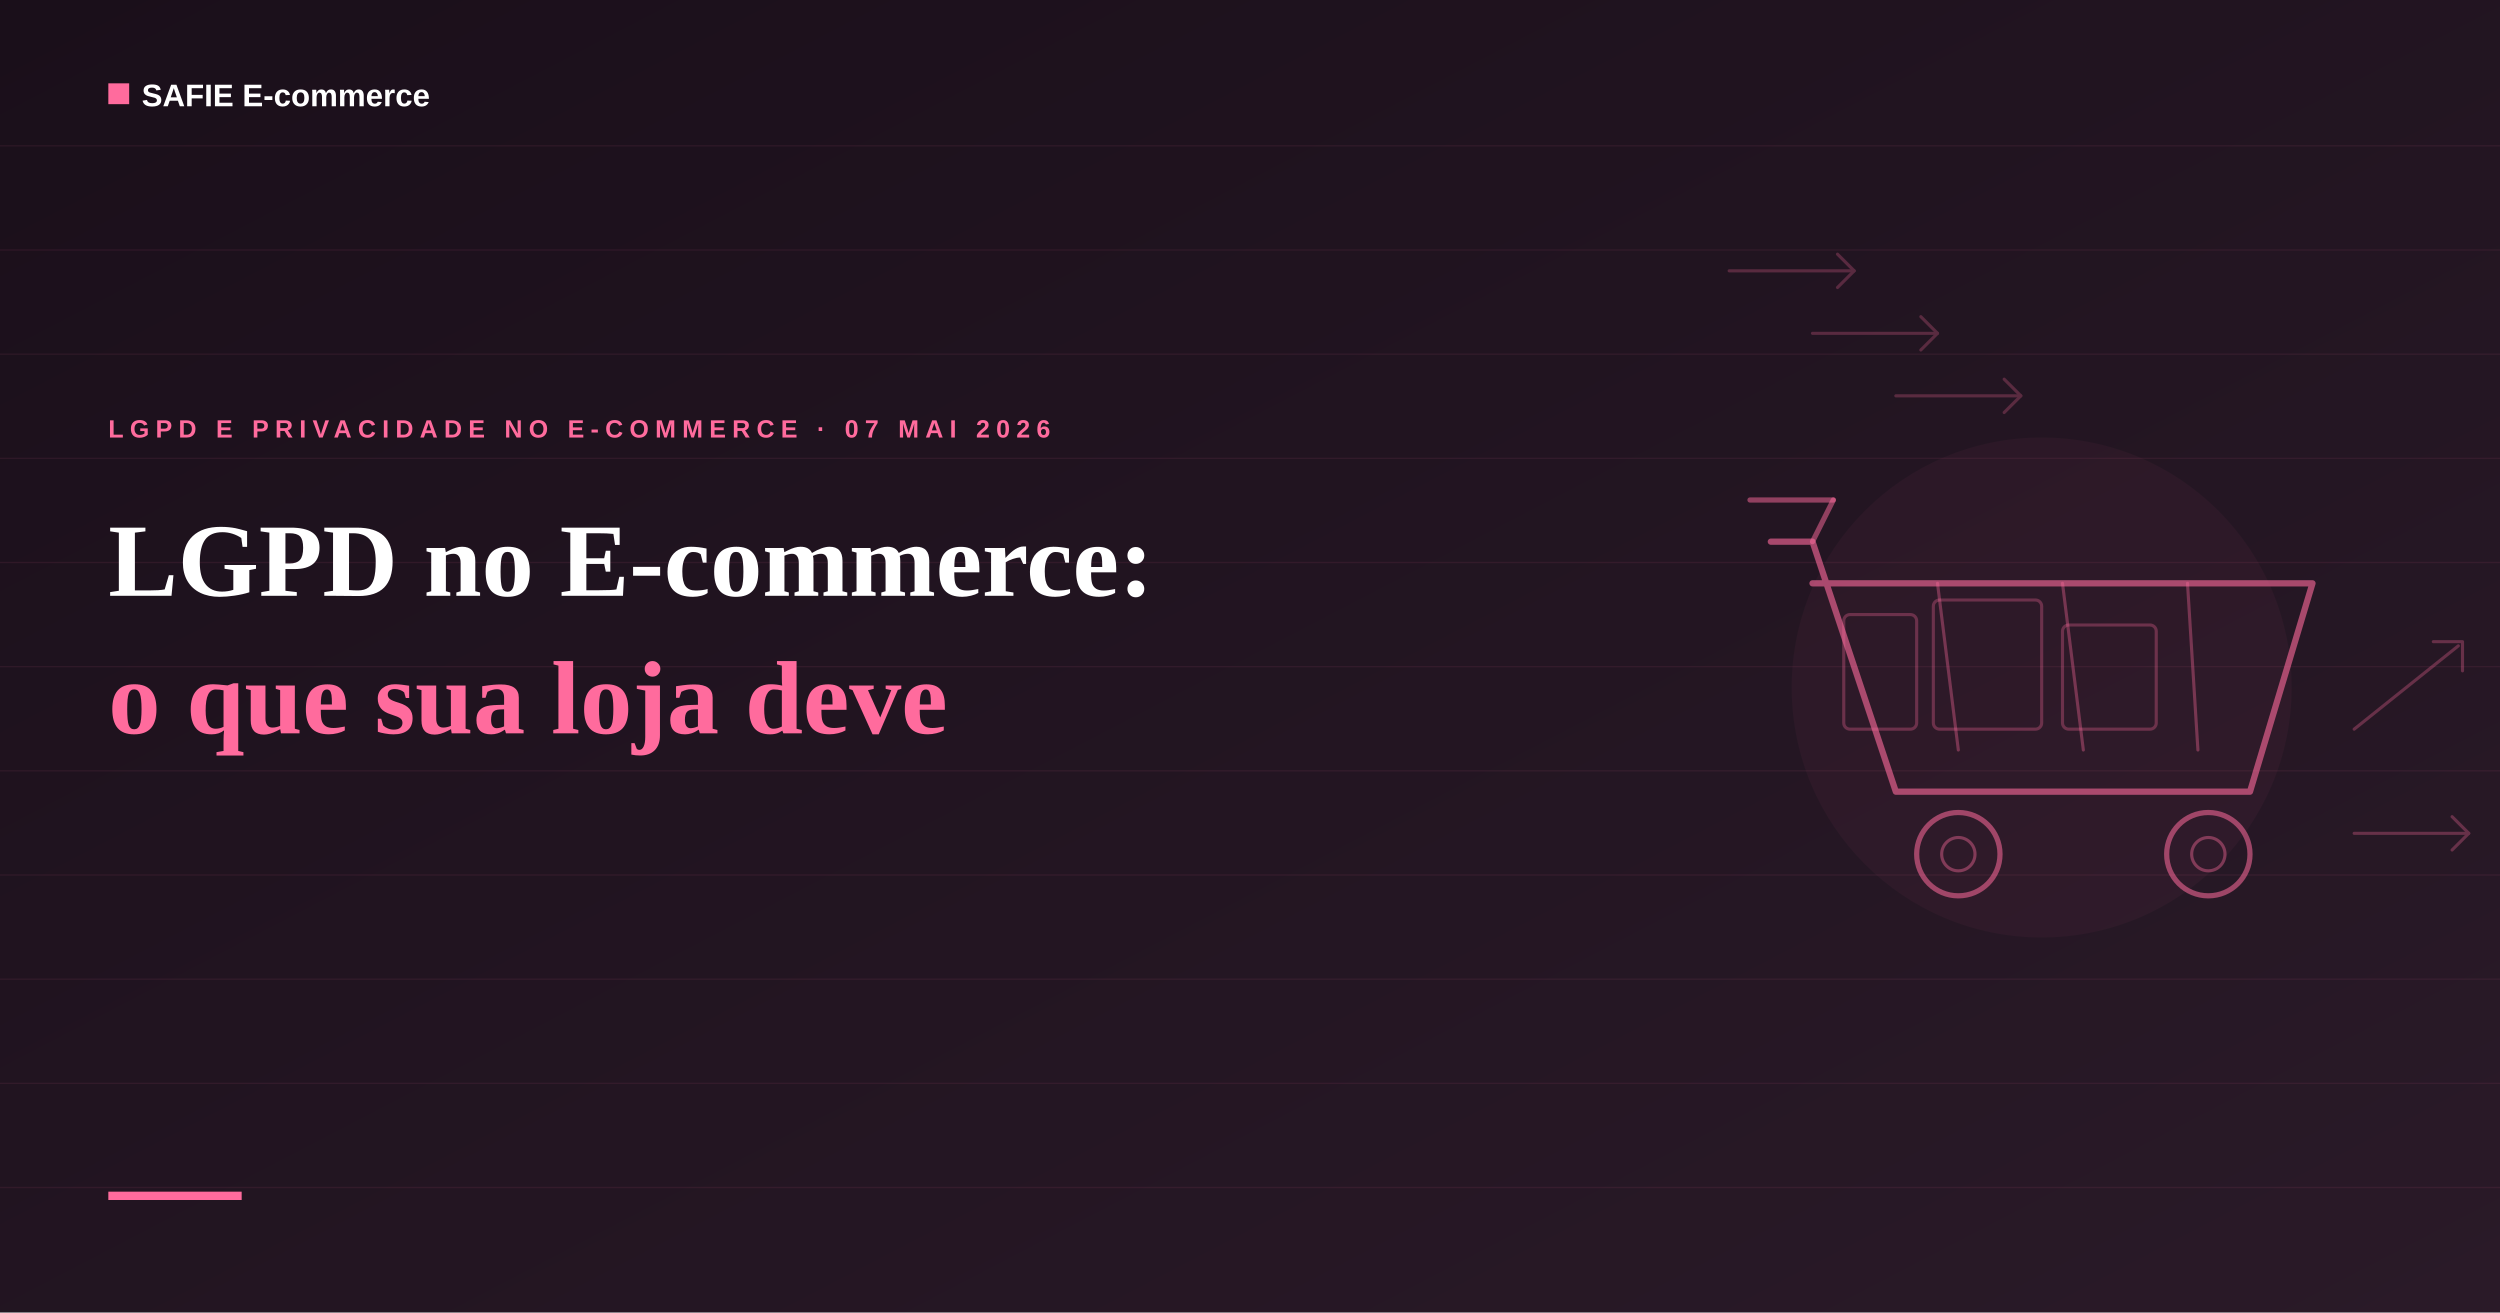
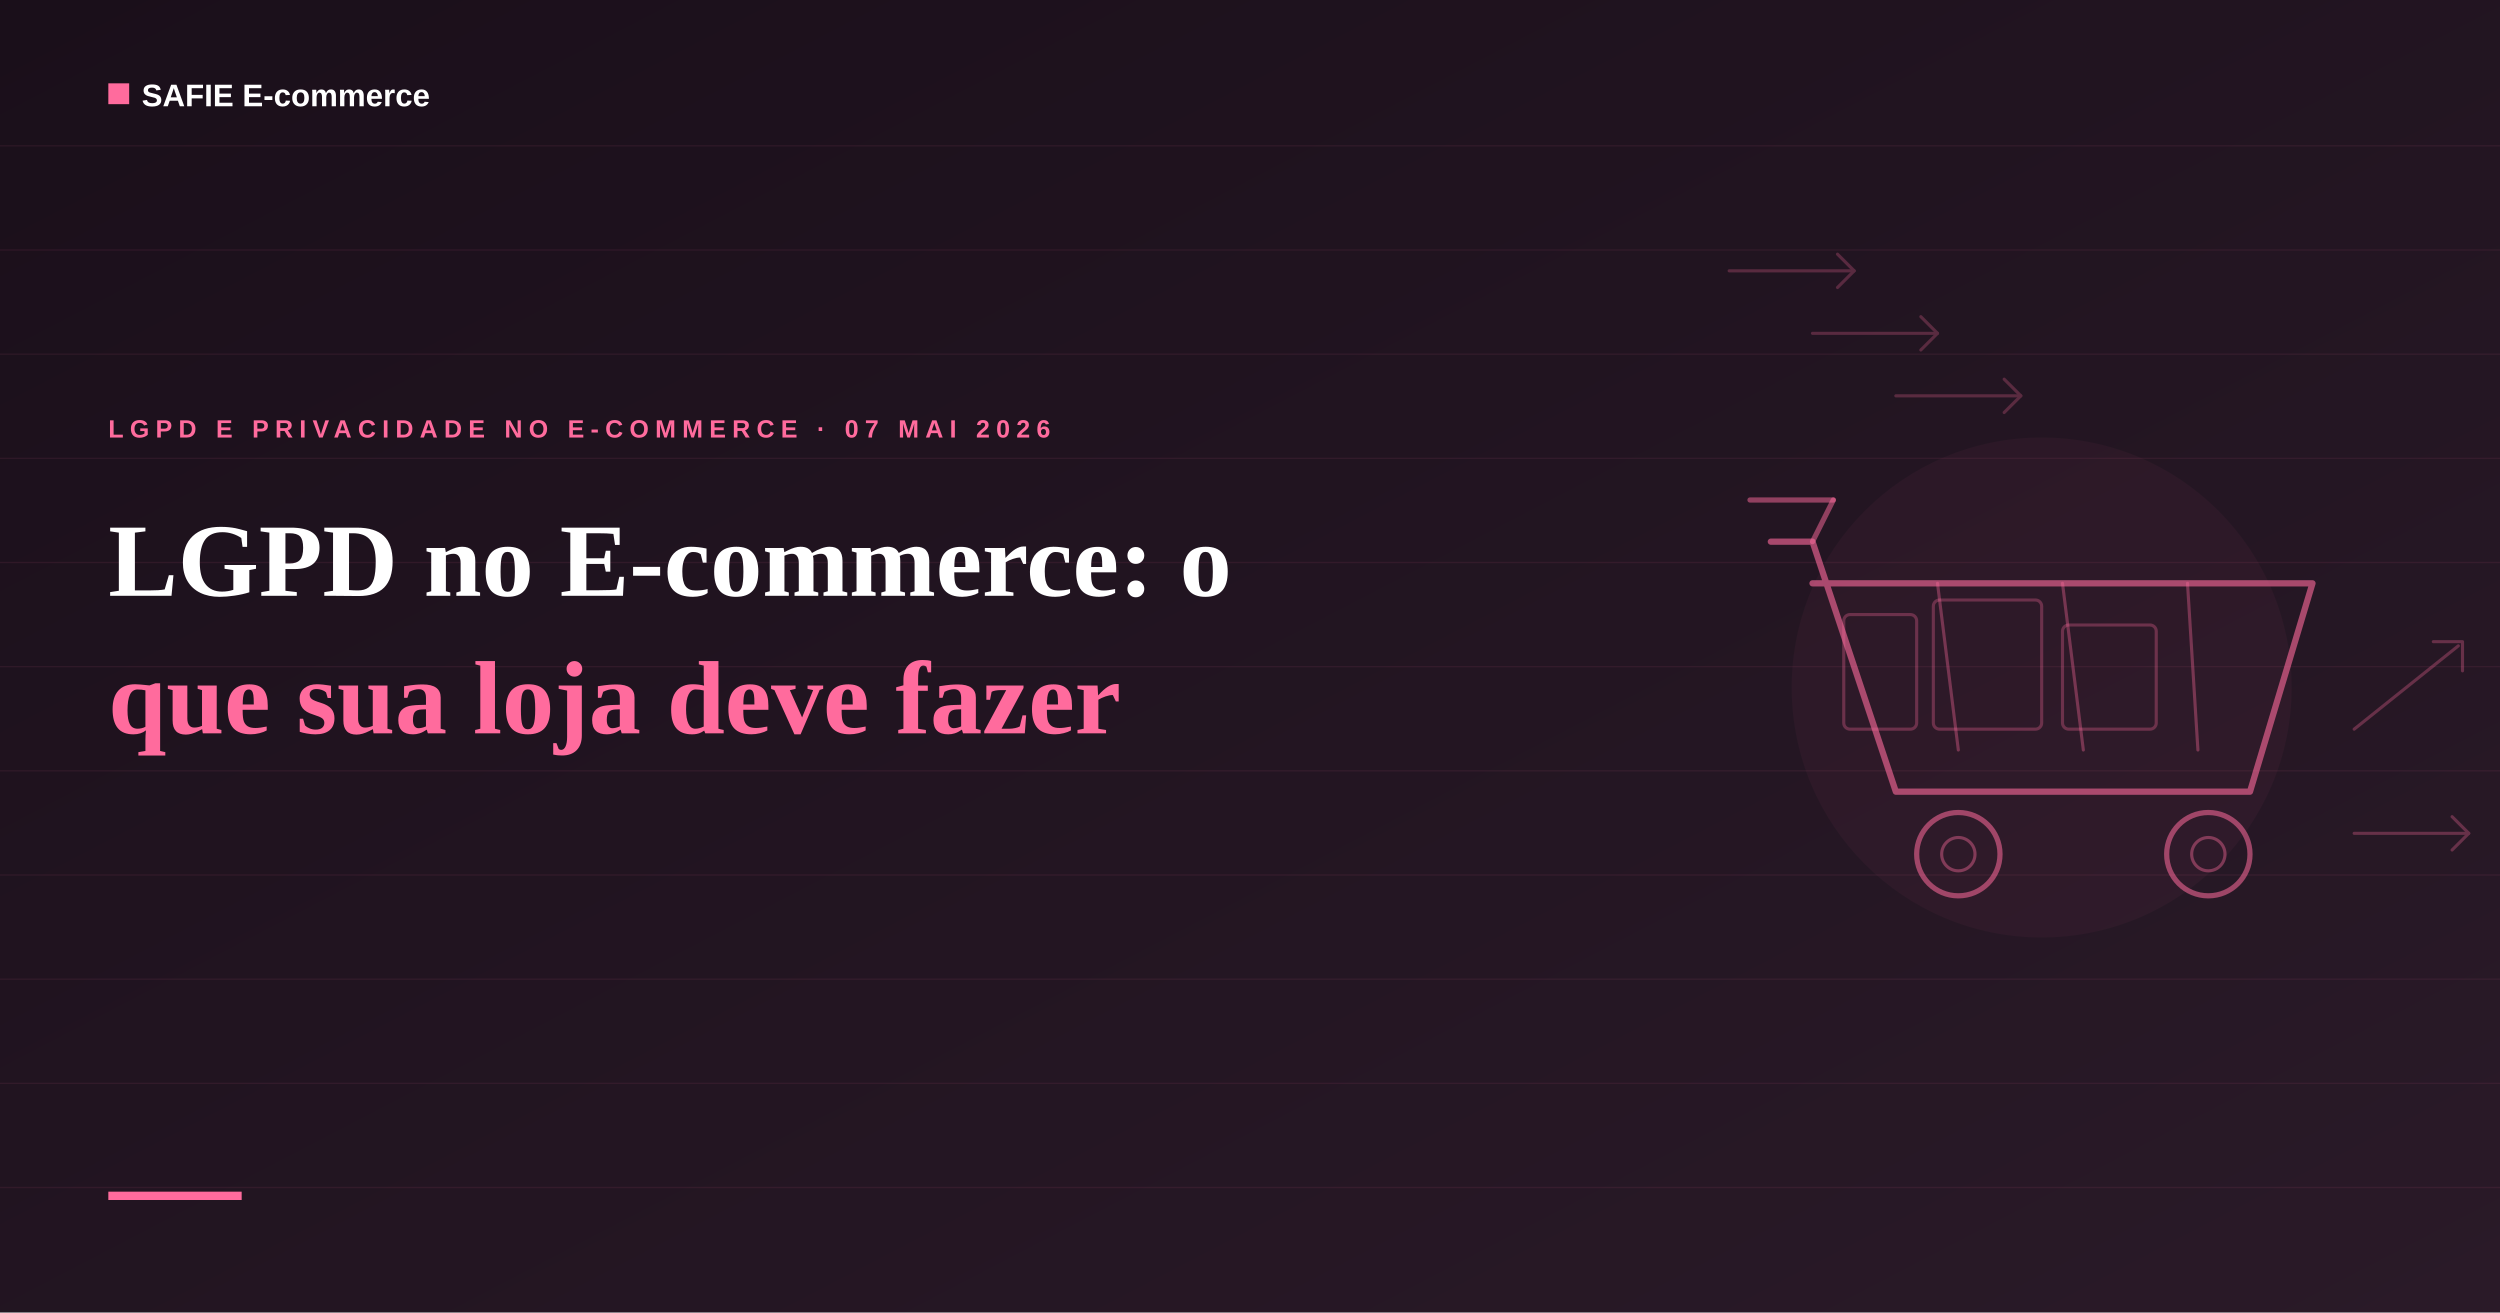
<svg xmlns="http://www.w3.org/2000/svg" viewBox="0 0 1200 630" width="1200" height="630">
  <defs>
    <linearGradient id="bg-grad" x1="0%" y1="0%" x2="100%" y2="100%">
      <stop offset="0%" stop-color="#1a0f1a" />
      <stop offset="100%" stop-color="#2a1a28" />
    </linearGradient>
  </defs>
  <rect width="1200" height="630" fill="url(#bg-grad)" />
  <g stroke="#ff6b9d" stroke-width="0.6" opacity="0.08">
    <line x1="0" y1="70" x2="1200" y2="70" />
    <line x1="0" y1="120" x2="1200" y2="120" />
    <line x1="0" y1="170" x2="1200" y2="170" />
    <line x1="0" y1="220" x2="1200" y2="220" />
    <line x1="0" y1="270" x2="1200" y2="270" />
    <line x1="0" y1="320" x2="1200" y2="320" />
    <line x1="0" y1="370" x2="1200" y2="370" />
    <line x1="0" y1="420" x2="1200" y2="420" />
    <line x1="0" y1="470" x2="1200" y2="470" />
    <line x1="0" y1="520" x2="1200" y2="520" />
    <line x1="0" y1="570" x2="1200" y2="570" />
  </g>
  <g stroke="#ff6b9d" stroke-width="1.5" opacity="0.25" fill="none" stroke-linecap="round" stroke-linejoin="round">
    <line x1="830" y1="130" x2="890" y2="130" />
    <polyline points="882,122 890,130 882,138" />
    <line x1="870" y1="160" x2="930" y2="160" />
    <polyline points="922,152 930,160 922,168" />
    <line x1="910" y1="190" x2="970" y2="190" />
    <polyline points="962,182 970,190 962,198" />
  </g>
  <g stroke="#ff6b9d" fill="none" stroke-linecap="round" stroke-linejoin="round">
    <path d="M 850 260 L 870 260 L 910 380 L 1080 380 L 1110 280 L 870 280" stroke-width="3" opacity="0.6" />
    <line x1="840" y1="240" x2="880" y2="240" stroke-width="2.5" opacity="0.5" />
    <line x1="880" y1="240" x2="870" y2="260" stroke-width="2.5" opacity="0.5" />
    <line x1="930" y1="280" x2="940" y2="360" stroke-width="1.5" opacity="0.35" />
    <line x1="990" y1="280" x2="1000" y2="360" stroke-width="1.5" opacity="0.35" />
    <line x1="1050" y1="280" x2="1055" y2="360" stroke-width="1.5" opacity="0.35" />
    <circle cx="940" cy="410" r="20" stroke-width="2.5" opacity="0.55" />
    <circle cx="940" cy="410" r="8" stroke-width="1.5" opacity="0.4" />
    <circle cx="1060" cy="410" r="20" stroke-width="2.5" opacity="0.55" />
    <circle cx="1060" cy="410" r="8" stroke-width="1.5" opacity="0.4" />
    <rect x="885" y="295" width="35" height="55" rx="3" stroke-width="1.5" opacity="0.3" />
    <rect x="928" y="288" width="52" height="62" rx="3" stroke-width="1.5" opacity="0.3" />
    <rect x="990" y="300" width="45" height="50" rx="3" stroke-width="1.5" opacity="0.3" />
  </g>
  <circle cx="980" cy="330" r="120" fill="#ff6b9d" opacity="0.04" />
  <g stroke="#ff6b9d" stroke-width="1.5" opacity="0.3" fill="none" stroke-linecap="round">
    <line x1="1130" y1="350" x2="1180" y2="310" />
    <polyline points="1168,308 1182,308 1182,322" stroke-linejoin="round" />
    <line x1="1130" y1="400" x2="1185" y2="400" />
    <polyline points="1177,392 1185,400 1177,408" stroke-linejoin="round" />
  </g>
  <rect x="52" y="40" width="10" height="10" fill="#ff6b9d" />
  <text x="68" y="51" fill="#ffffff" font-family="'DM Sans', Arial, sans-serif" font-size="15" font-weight="600">SAFIE E-commerce</text>
  <text x="52" y="210" fill="#ff6b9d" font-family="'DM Sans', Arial, sans-serif" font-size="12" font-weight="600" letter-spacing="3">LGPD E PRIVACIDADE NO E-COMMERCE · 07 MAI 2026</text>
-   <text x="52" y="286" fill="#ffffff" font-family="Georgia, 'Times New Roman', serif" font-size="50" font-weight="700">LGPD no E-commerce:</text>
-   <text x="52" y="352" fill="#ff6b9d" font-family="Georgia, 'Times New Roman', serif" font-size="50" font-weight="700">o que sua loja deve</text>
+   <text x="52" y="286" fill="#ffffff" font-family="Georgia, 'Times New Roman', serif" font-size="50" font-weight="700">LGPD no E-commerce: o</text>
+   <text x="52" y="352" fill="#ff6b9d" font-family="Georgia, 'Times New Roman', serif" font-size="50" font-weight="700">que sua loja deve fazer</text>
  <text x="52" y="418" fill="#ff6b9d" font-family="Georgia, 'Times New Roman', serif" font-size="50" font-weight="700" />
  <rect x="52" y="572" width="64" height="4" fill="#ff6b9d" />
</svg>
